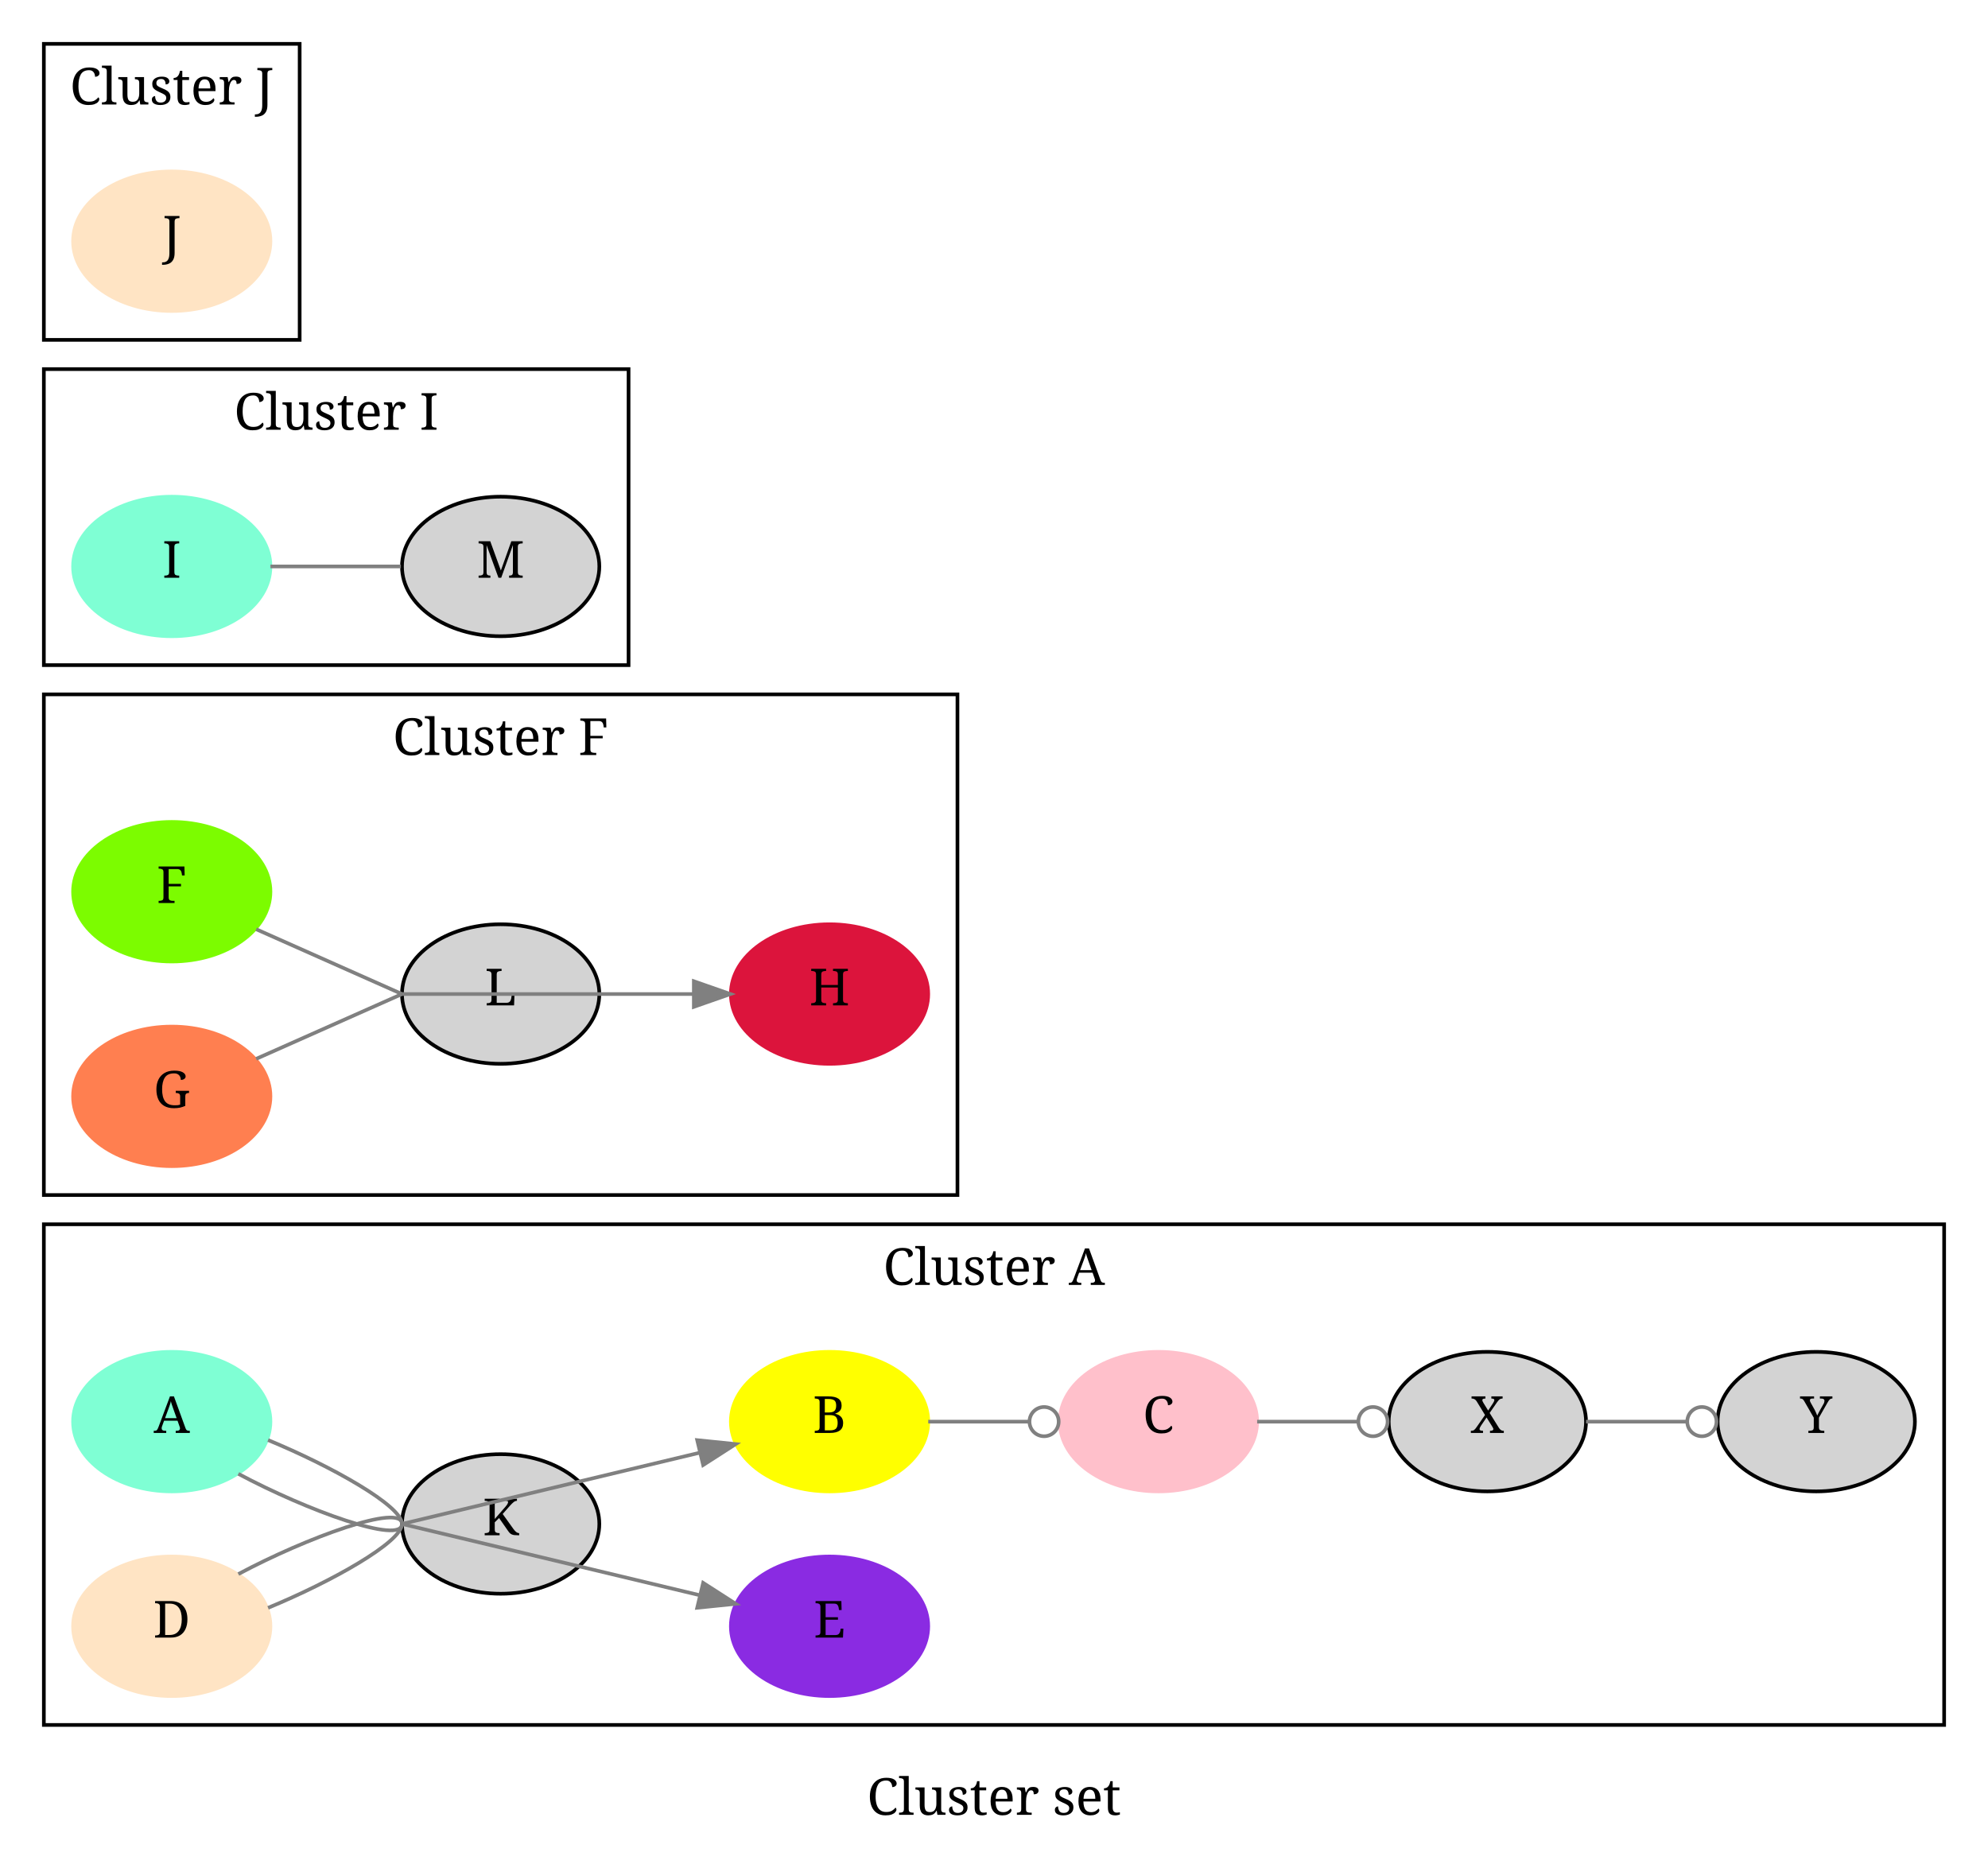
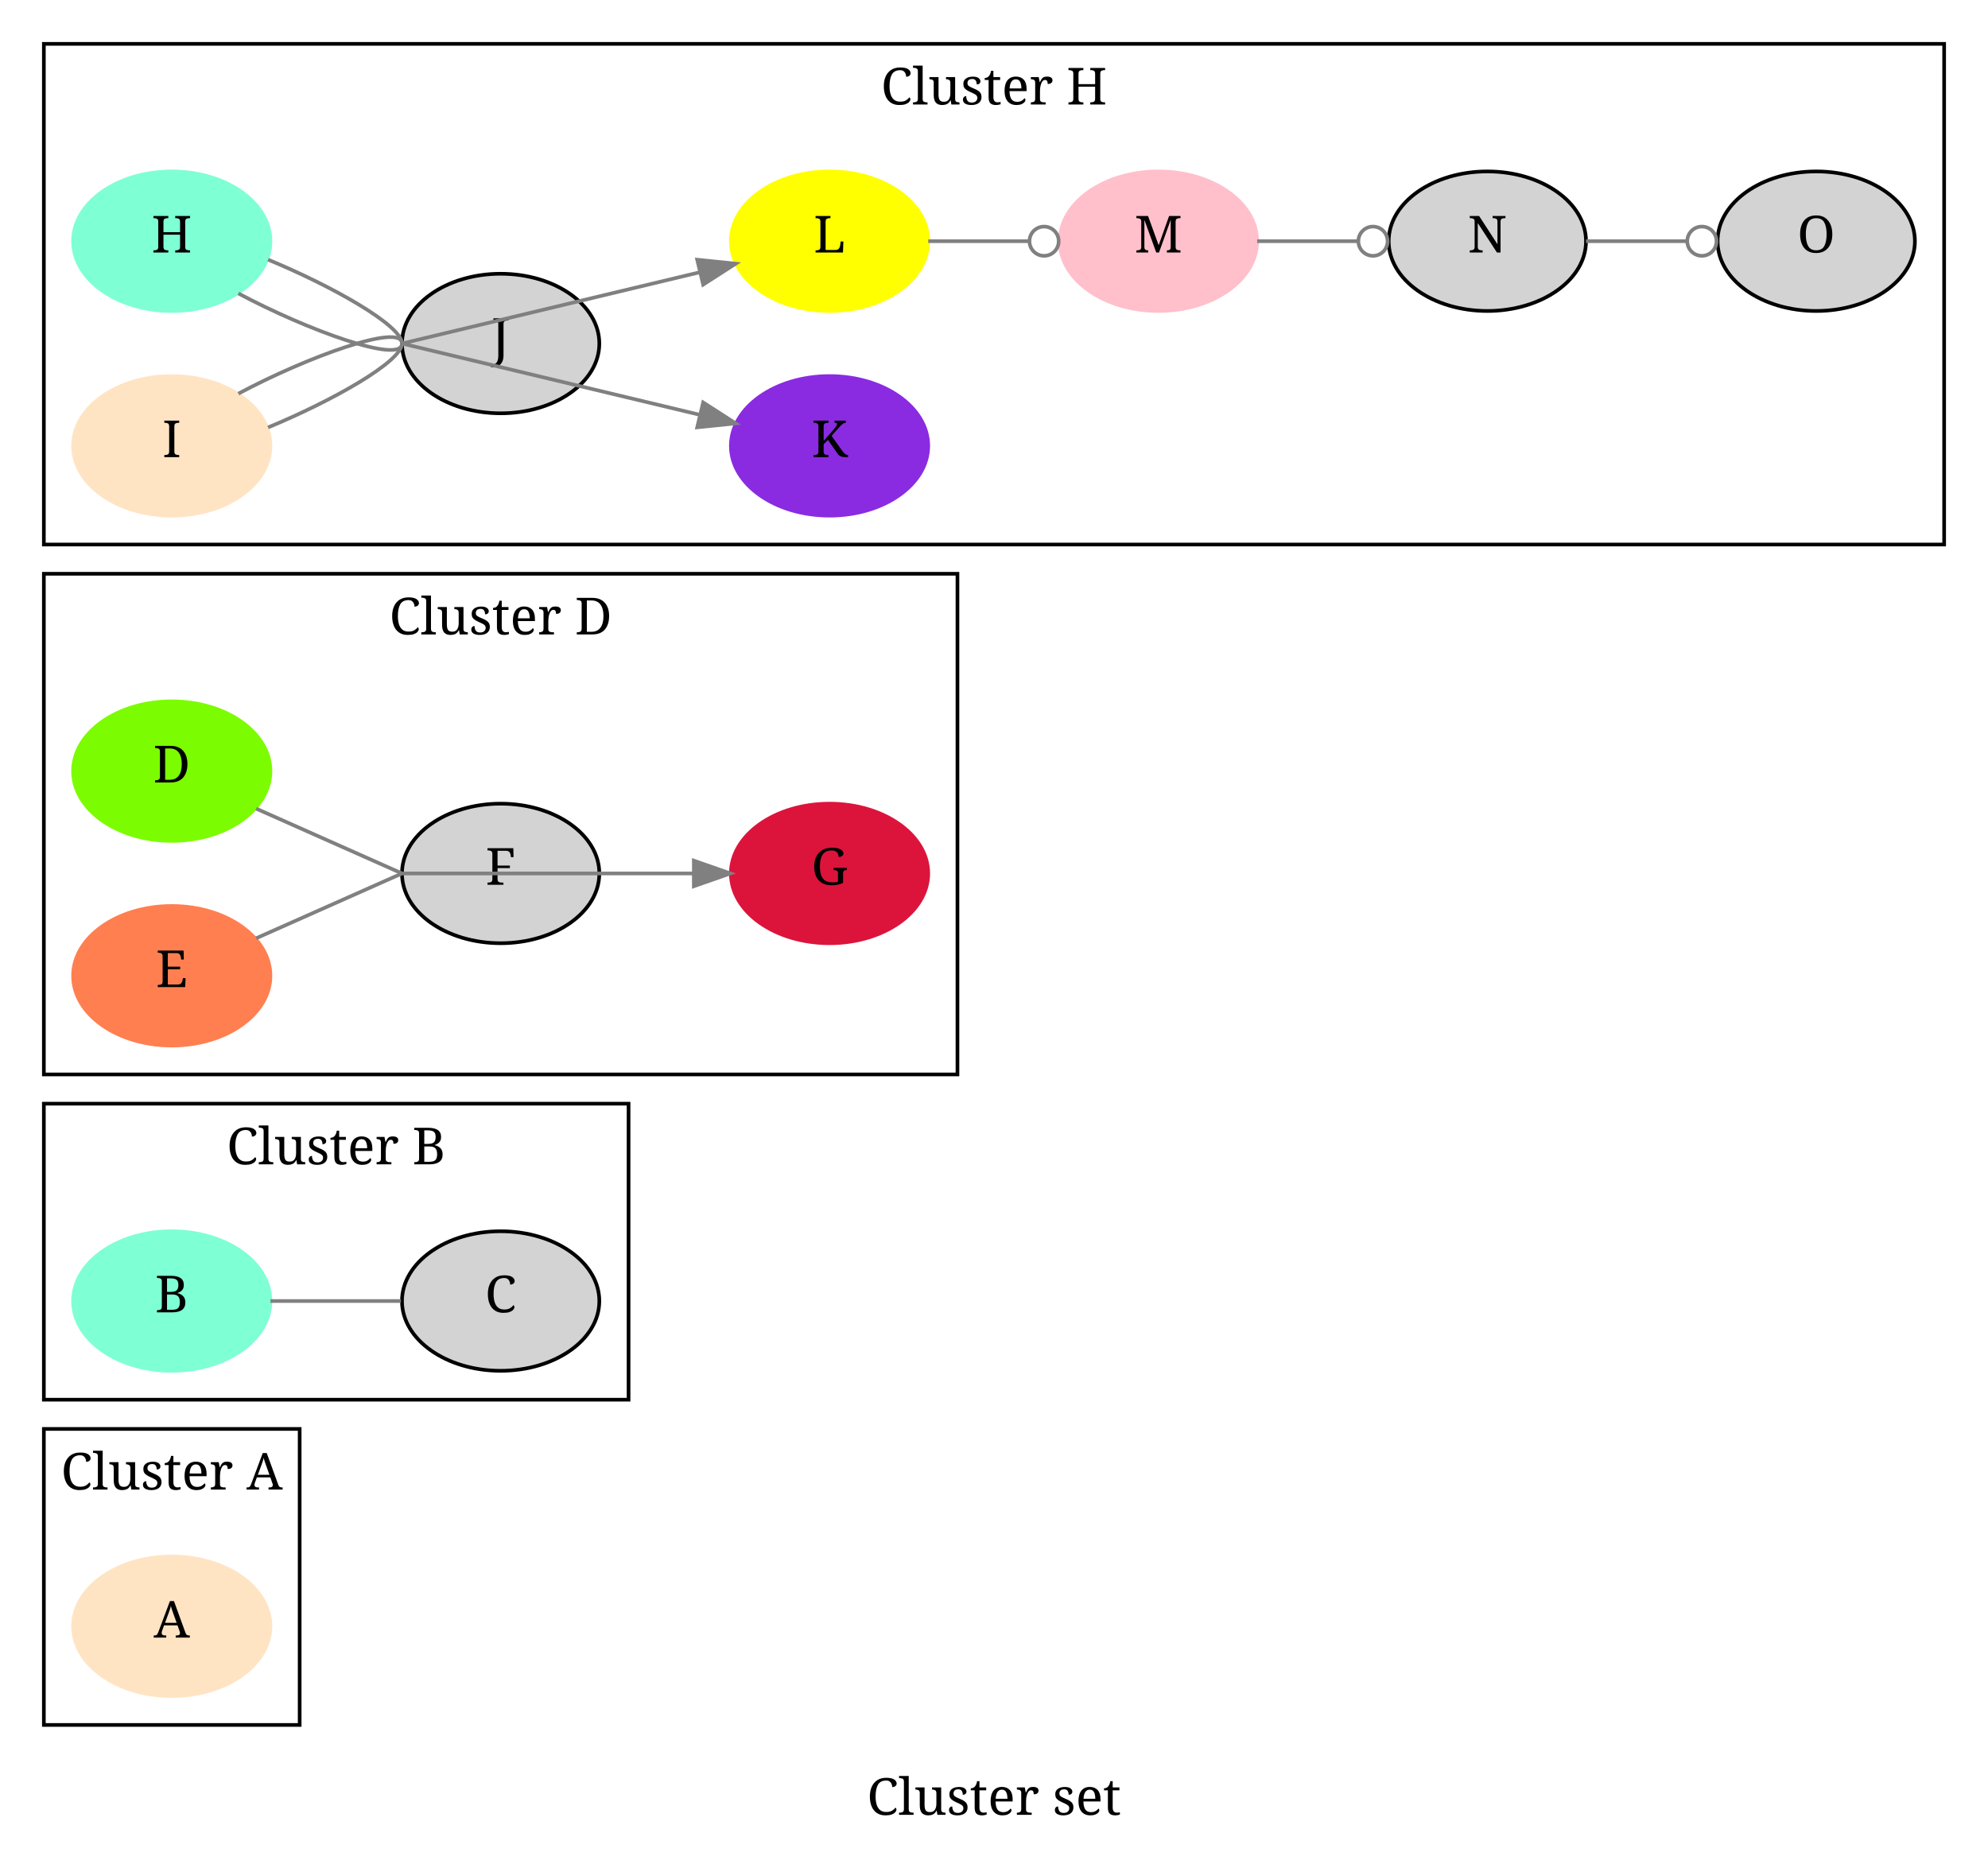
<svg xmlns="http://www.w3.org/2000/svg" width="544pt" height="511pt" viewBox="0.00 0.00 544.00 511.00">
  <g id="graph1" class="graph" transform="scale(1 1) rotate(0) translate(4 507)">
    <polygon fill="white" stroke="white" points="-4,5 -4,-507 541,-507 541,5 -4,5" />
    <text text-anchor="middle" x="268" y="-10.4" font-family="Times Roman,serif" font-size="14.00">Cluster set</text>
    <g id="graph2" class="cluster">
-       <polygon fill="none" stroke="black" points="8,-35 8,-172 528,-172 528,-35 8,-35" />
-       <text text-anchor="middle" x="268" y="-155.4" font-family="Times Roman,serif" font-size="14.00">Cluster A</text>
+       <polygon fill="none" stroke="black" points="8,-35 8,-116 78,-116 78,-35 8,-35" />
+       <text text-anchor="middle" x="43" y="-99.4" font-family="Times Roman,serif" font-size="14.00">Cluster A</text>
    </g>
    <g id="graph3" class="cluster">
-       <polygon fill="none" stroke="black" points="8,-180 8,-317 258,-317 258,-180 8,-180" />
-       <text text-anchor="middle" x="133" y="-300.4" font-family="Times Roman,serif" font-size="14.00">Cluster F</text>
+       <polygon fill="none" stroke="black" points="8,-124 8,-205 168,-205 168,-124 8,-124" />
+       <text text-anchor="middle" x="88" y="-188.4" font-family="Times Roman,serif" font-size="14.00">Cluster B</text>
    </g>
    <g id="graph4" class="cluster">
-       <polygon fill="none" stroke="black" points="8,-325 8,-406 168,-406 168,-325 8,-325" />
-       <text text-anchor="middle" x="88" y="-389.4" font-family="Times Roman,serif" font-size="14.00">Cluster I</text>
+       <polygon fill="none" stroke="black" points="8,-213 8,-350 258,-350 258,-213 8,-213" />
+       <text text-anchor="middle" x="133" y="-333.4" font-family="Times Roman,serif" font-size="14.00">Cluster D</text>
    </g>
    <g id="graph5" class="cluster">
-       <polygon fill="none" stroke="black" points="8,-414 8,-495 78,-495 78,-414 8,-414" />
-       <text text-anchor="middle" x="43" y="-478.4" font-family="Times Roman,serif" font-size="14.00">Cluster J</text>
+       <polygon fill="none" stroke="black" points="8,-358 8,-495 528,-495 528,-358 8,-358" />
+       <text text-anchor="middle" x="268" y="-478.4" font-family="Times Roman,serif" font-size="14.00">Cluster H</text>
    </g>
    <g id="node2" class="node">
-       <ellipse fill="aquamarine" stroke="aquamarine" cx="43" cy="-118" rx="27" ry="19.092" />
-       <text text-anchor="middle" x="43" y="-114.9" font-family="Times Roman,serif" font-size="14.00">A</text>
+       <ellipse fill="bisque" stroke="bisque" cx="43" cy="-62" rx="27" ry="19.092" />
+       <text text-anchor="middle" x="43" y="-58.9" font-family="Times Roman,serif" font-size="14.00">A</text>
    </g>
-     <g id="node3" class="node">
-       <ellipse fill="lightgrey" stroke="black" cx="133" cy="-90" rx="27" ry="19.092" />
-       <text text-anchor="middle" x="133" y="-86.9" font-family="Times Roman,serif" font-size="14.00">K</text>
+     <g id="node4" class="node">
+       <ellipse fill="aquamarine" stroke="aquamarine" cx="43" cy="-151" rx="27" ry="19.092" />
+       <text text-anchor="middle" x="43" y="-147.9" font-family="Times Roman,serif" font-size="14.00">B</text>
    </g>
-     <g id="edge3" class="edge">
-       <path fill="none" stroke="grey" d="M61.222,-103.715C79.829,-93.769 106,-84.199 106,-90" />
+     <g id="node5" class="node">
+       <ellipse fill="lightgrey" stroke="black" cx="133" cy="-151" rx="27" ry="19.092" />
+       <text text-anchor="middle" x="133" y="-147.9" font-family="Times Roman,serif" font-size="14.00">C</text>
+     </g>
+     <g id="edge4" class="edge">
+       <path fill="none" stroke="grey" d="M70.003,-151C81.29,-151 94.387,-151 105.705,-151" />
+     </g>
+     <g id="node8" class="node">
+       <ellipse fill="lawngreen" stroke="lawngreen" cx="43" cy="-296" rx="27" ry="19.092" />
+       <text text-anchor="middle" x="43" y="-292.9" font-family="Times Roman,serif" font-size="14.00">D</text>
+     </g>
+     <g id="node9" class="node">
+       <ellipse fill="lightgrey" stroke="black" cx="133" cy="-268" rx="27" ry="19.092" />
+       <text text-anchor="middle" x="133" y="-264.9" font-family="Times Roman,serif" font-size="14.00">F</text>
+     </g>
+     <g id="edge7" class="edge">
+       <path fill="none" stroke="grey" d="M66.101,-285.733C84.081,-277.742 106,-268 106,-268" />
+     </g>
+     <g id="node13" class="node">
+       <ellipse fill="crimson" stroke="crimson" cx="223" cy="-268" rx="27" ry="19.092" />
+       <text text-anchor="middle" x="223" y="-264.9" font-family="Times Roman,serif" font-size="14.00">G</text>
+     </g>
+     <g id="edge11" class="edge">
+       <path fill="none" stroke="grey" d="M106,-268C106,-268 151.418,-268 185.659,-268" />
+       <polygon fill="grey" stroke="grey" points="185.864,-271.5 195.864,-268 185.864,-264.5 185.864,-271.5" />
+     </g>
+     <g id="node11" class="node">
+       <ellipse fill="coral" stroke="coral" cx="43" cy="-240" rx="27" ry="19.092" />
+       <text text-anchor="middle" x="43" y="-236.9" font-family="Times Roman,serif" font-size="14.00">E</text>
    </g>
    <g id="edge9" class="edge">
-       <path fill="none" stroke="grey" d="M69.353,-112.957C86.616,-105.83 106,-94.992 106,-90" />
+       <path fill="none" stroke="grey" d="M66.101,-250.267C84.081,-258.258 106,-268 106,-268" />
    </g>
-     <g id="node7" class="node">
-       <ellipse fill="blueviolet" stroke="blueviolet" cx="223" cy="-62" rx="27" ry="19.092" />
-       <text text-anchor="middle" x="223" y="-58.9" font-family="Times Roman,serif" font-size="14.00">E</text>
-     </g>
-     <g id="edge7" class="edge">
-       <path fill="none" stroke="grey" d="M106,-90C106,-90 153.121,-78.723 187.555,-70.483" />
-       <polygon fill="grey" stroke="grey" points="188.413,-73.876 197.324,-68.145 186.784,-67.068 188.413,-73.876" />
-     </g>
-     <g id="node10" class="node">
-       <ellipse fill="yellow" stroke="yellow" cx="223" cy="-118" rx="27" ry="19.092" />
-       <text text-anchor="middle" x="223" y="-114.9" font-family="Times Roman,serif" font-size="14.00">B</text>
-     </g>
-     <g id="edge17" class="edge">
-       <path fill="none" stroke="grey" d="M106,-90C106,-90 153.121,-101.277 187.555,-109.517" />
-       <polygon fill="grey" stroke="grey" points="186.784,-112.932 197.324,-111.855 188.413,-106.124 186.784,-112.932" />
-     </g>
-     <g id="node5" class="node">
-       <ellipse fill="bisque" stroke="bisque" cx="43" cy="-62" rx="27" ry="19.092" />
-       <text text-anchor="middle" x="43" y="-58.9" font-family="Times Roman,serif" font-size="14.00">D</text>
-     </g>
-     <g id="edge5" class="edge">
-       <path fill="none" stroke="grey" d="M69.353,-67.043C86.616,-74.17 106,-85.008 106,-90" />
-     </g>
-     <g id="edge15" class="edge">
-       <path fill="none" stroke="grey" d="M61.222,-76.285C79.829,-86.231 106,-95.801 106,-90" />
-     </g>
-     <g id="node11" class="node">
-       <ellipse fill="pink" stroke="pink" cx="313" cy="-118" rx="27" ry="19.092" />
-       <text text-anchor="middle" x="313" y="-114.9" font-family="Times Roman,serif" font-size="14.00">C</text>
-     </g>
-     <g id="edge11" class="edge">
-       <path fill="none" stroke="grey" d="M250.003,-118C258.645,-118 268.347,-118 277.5,-118" />
-       <ellipse fill="none" stroke="grey" cx="281.705" cy="-118" rx="4" ry="4" />
-     </g>
-     <g id="node13" class="node">
-       <ellipse fill="lightgrey" stroke="black" cx="403" cy="-118" rx="27" ry="19.092" />
-       <text text-anchor="middle" x="403" y="-114.9" font-family="Times Roman,serif" font-size="14.00">X</text>
-     </g>
-     <g id="edge13" class="edge">
-       <path fill="none" stroke="grey" d="M340.003,-118C348.645,-118 358.347,-118 367.5,-118" />
-       <ellipse fill="none" stroke="grey" cx="371.705" cy="-118" rx="4" ry="4" />
+     <g id="node16" class="node">
+       <ellipse fill="aquamarine" stroke="aquamarine" cx="43" cy="-441" rx="27" ry="19.092" />
+       <text text-anchor="middle" x="43" y="-437.9" font-family="Times Roman,serif" font-size="14.00">H</text>
    </g>
    <g id="node17" class="node">
-       <ellipse fill="lightgrey" stroke="black" cx="493" cy="-118" rx="27" ry="19.092" />
-       <text text-anchor="middle" x="493" y="-114.9" font-family="Times Roman,serif" font-size="14.00">Y</text>
+       <ellipse fill="lightgrey" stroke="black" cx="133" cy="-413" rx="27" ry="19.092" />
+       <text text-anchor="middle" x="133" y="-409.9" font-family="Times Roman,serif" font-size="14.00">J</text>
    </g>
-     <g id="edge19" class="edge">
-       <path fill="none" stroke="grey" d="M430.003,-118C438.645,-118 448.347,-118 457.5,-118" />
-       <ellipse fill="none" stroke="grey" cx="461.705" cy="-118" rx="4" ry="4" />
+     <g id="edge14" class="edge">
+       <path fill="none" stroke="grey" d="M61.222,-426.715C79.829,-416.769 106,-407.199 106,-413" />
    </g>
-     <g id="node20" class="node">
-       <ellipse fill="lawngreen" stroke="lawngreen" cx="43" cy="-263" rx="27" ry="19.092" />
-       <text text-anchor="middle" x="43" y="-259.9" font-family="Times Roman,serif" font-size="14.00">F</text>
+     <g id="edge20" class="edge">
+       <path fill="none" stroke="grey" d="M69.353,-435.957C86.616,-428.83 106,-417.992 106,-413" />
    </g>
    <g id="node21" class="node">
-       <ellipse fill="lightgrey" stroke="black" cx="133" cy="-235" rx="27" ry="19.092" />
-       <text text-anchor="middle" x="133" y="-231.9" font-family="Times Roman,serif" font-size="14.00">L</text>
+       <ellipse fill="blueviolet" stroke="blueviolet" cx="223" cy="-385" rx="27" ry="19.092" />
+       <text text-anchor="middle" x="223" y="-381.9" font-family="Times Roman,serif" font-size="14.00">K</text>
+     </g>
+     <g id="edge18" class="edge">
+       <path fill="none" stroke="grey" d="M106,-413C106,-413 153.121,-401.723 187.555,-393.483" />
+       <polygon fill="grey" stroke="grey" points="188.413,-396.876 197.324,-391.145 186.784,-390.068 188.413,-396.876" />
+     </g>
+     <g id="node25" class="node">
+       <ellipse fill="yellow" stroke="yellow" cx="223" cy="-441" rx="27" ry="19.092" />
+       <text text-anchor="middle" x="223" y="-437.9" font-family="Times Roman,serif" font-size="14.00">L</text>
+     </g>
+     <g id="edge24" class="edge">
+       <path fill="none" stroke="grey" d="M106,-413C106,-413 153.121,-424.277 187.555,-432.517" />
+       <polygon fill="grey" stroke="grey" points="186.784,-435.932 197.324,-434.855 188.413,-429.124 186.784,-435.932" />
+     </g>
+     <g id="node19" class="node">
+       <ellipse fill="bisque" stroke="bisque" cx="43" cy="-385" rx="27" ry="19.092" />
+       <text text-anchor="middle" x="43" y="-381.9" font-family="Times Roman,serif" font-size="14.00">I</text>
+     </g>
+     <g id="edge16" class="edge">
+       <path fill="none" stroke="grey" d="M69.353,-390.043C86.616,-397.17 106,-408.008 106,-413" />
    </g>
    <g id="edge22" class="edge">
-       <path fill="none" stroke="grey" d="M66.101,-252.733C84.081,-244.742 106,-235 106,-235" />
+       <path fill="none" stroke="grey" d="M61.222,-399.285C79.829,-409.231 106,-418.801 106,-413" />
    </g>
-     <g id="node25" class="node">
-       <ellipse fill="crimson" stroke="crimson" cx="223" cy="-235" rx="27" ry="19.092" />
-       <text text-anchor="middle" x="223" y="-231.9" font-family="Times Roman,serif" font-size="14.00">H</text>
+     <g id="node27" class="node">
+       <ellipse fill="pink" stroke="pink" cx="313" cy="-441" rx="27" ry="19.092" />
+       <text text-anchor="middle" x="313" y="-437.9" font-family="Times Roman,serif" font-size="14.00">M</text>
    </g>
    <g id="edge26" class="edge">
-       <path fill="none" stroke="grey" d="M106,-235C106,-235 151.418,-235 185.659,-235" />
-       <polygon fill="grey" stroke="grey" points="185.864,-238.5 195.864,-235 185.864,-231.5 185.864,-238.5" />
-     </g>
-     <g id="node23" class="node">
-       <ellipse fill="coral" stroke="coral" cx="43" cy="-207" rx="27" ry="19.092" />
-       <text text-anchor="middle" x="43" y="-203.9" font-family="Times Roman,serif" font-size="14.00">G</text>
-     </g>
-     <g id="edge24" class="edge">
-       <path fill="none" stroke="grey" d="M66.101,-217.267C84.081,-225.258 106,-235 106,-235" />
-     </g>
-     <g id="node28" class="node">
-       <ellipse fill="aquamarine" stroke="aquamarine" cx="43" cy="-352" rx="27" ry="19.092" />
-       <text text-anchor="middle" x="43" y="-348.9" font-family="Times Roman,serif" font-size="14.00">I</text>
+       <path fill="none" stroke="grey" d="M250.003,-441C258.645,-441 268.347,-441 277.5,-441" />
+       <ellipse fill="none" stroke="grey" cx="281.705" cy="-441" rx="4" ry="4" />
    </g>
    <g id="node29" class="node">
-       <ellipse fill="lightgrey" stroke="black" cx="133" cy="-352" rx="27" ry="19.092" />
-       <text text-anchor="middle" x="133" y="-348.9" font-family="Times Roman,serif" font-size="14.00">M</text>
+       <ellipse fill="lightgrey" stroke="black" cx="403" cy="-441" rx="27" ry="19.092" />
+       <text text-anchor="middle" x="403" y="-437.9" font-family="Times Roman,serif" font-size="14.00">N</text>
    </g>
-     <g id="edge29" class="edge">
-       <path fill="none" stroke="grey" d="M70.003,-352C81.29,-352 94.387,-352 105.705,-352" />
+     <g id="edge28" class="edge">
+       <path fill="none" stroke="grey" d="M340.003,-441C348.645,-441 358.347,-441 367.5,-441" />
+       <ellipse fill="none" stroke="grey" cx="371.705" cy="-441" rx="4" ry="4" />
    </g>
-     <g id="node32" class="node">
-       <ellipse fill="bisque" stroke="bisque" cx="43" cy="-441" rx="27" ry="19.092" />
-       <text text-anchor="middle" x="43" y="-437.9" font-family="Times Roman,serif" font-size="14.00">J</text>
+     <g id="node31" class="node">
+       <ellipse fill="lightgrey" stroke="black" cx="493" cy="-441" rx="27" ry="19.092" />
+       <text text-anchor="middle" x="493" y="-437.9" font-family="Times Roman,serif" font-size="14.00">O</text>
+     </g>
+     <g id="edge30" class="edge">
+       <path fill="none" stroke="grey" d="M430.003,-441C438.645,-441 448.347,-441 457.5,-441" />
+       <ellipse fill="none" stroke="grey" cx="461.705" cy="-441" rx="4" ry="4" />
    </g>
  </g>
</svg>
